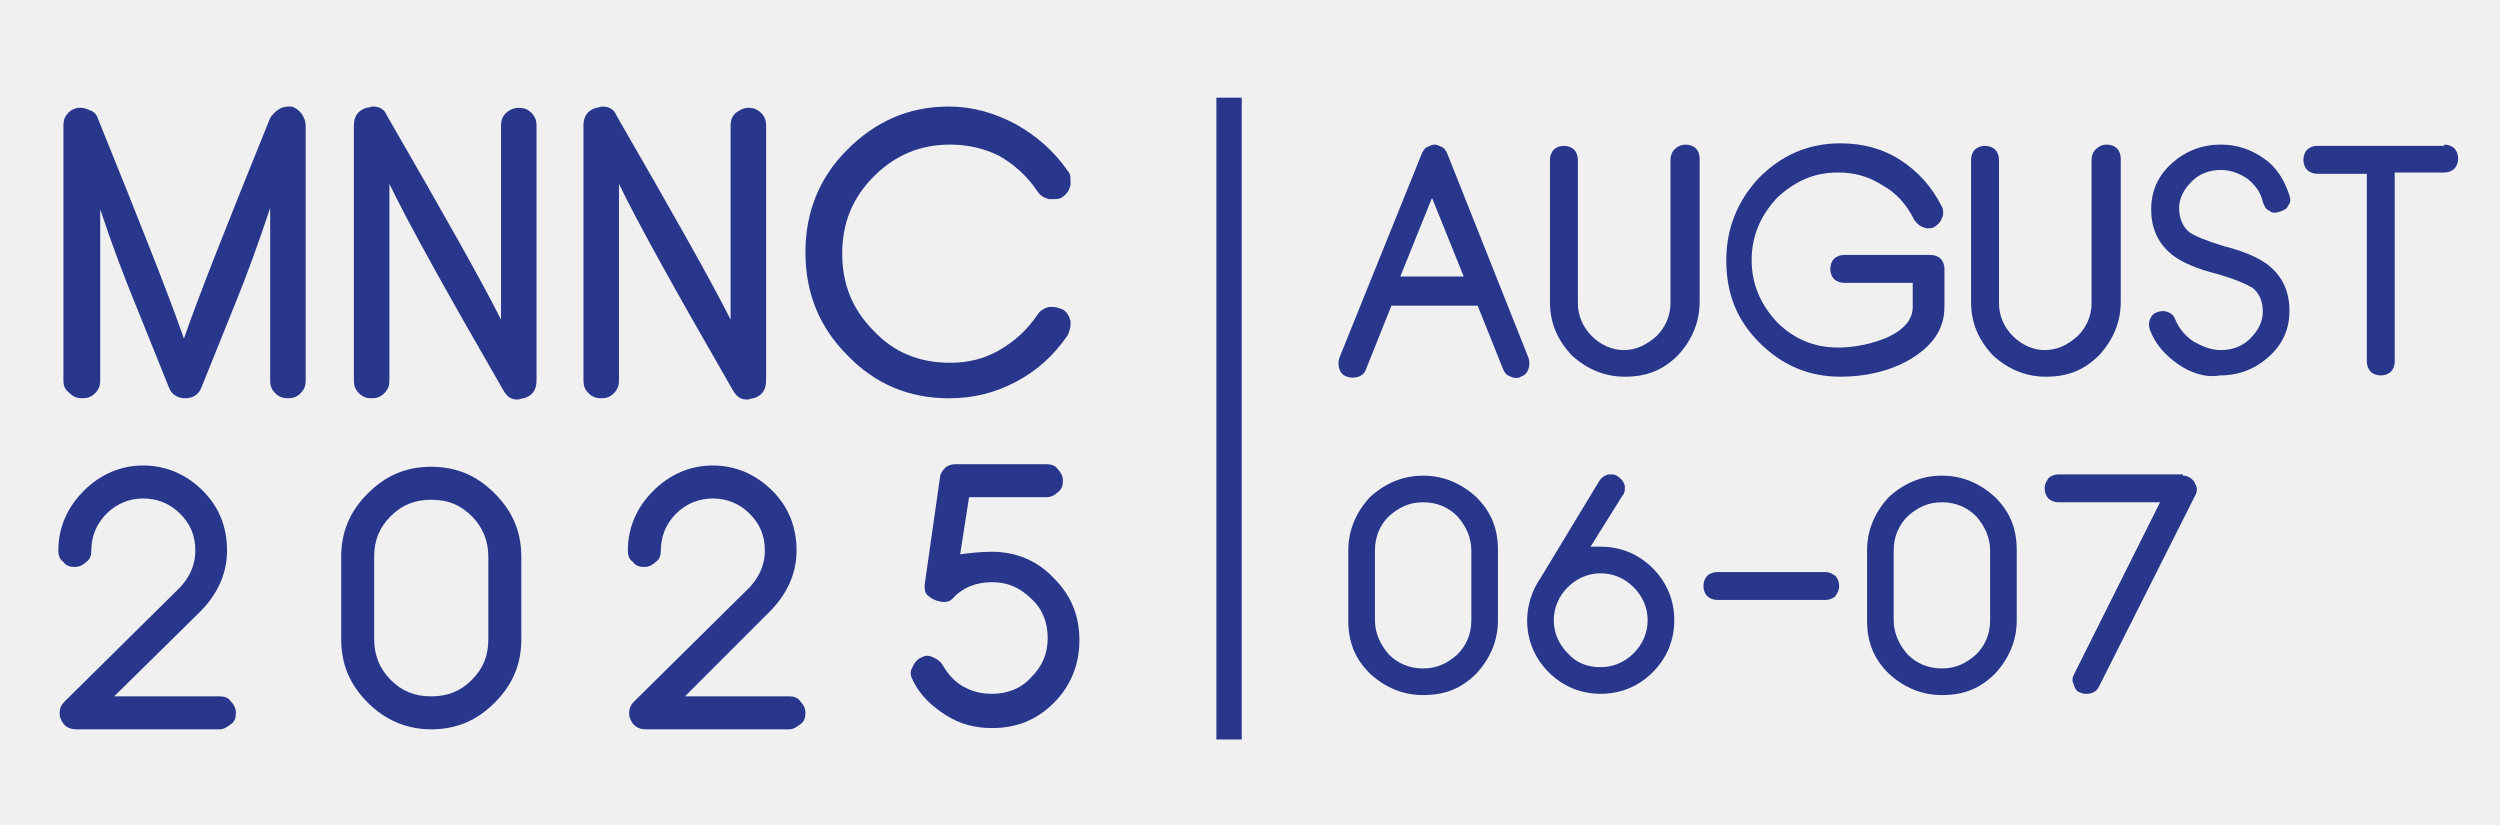
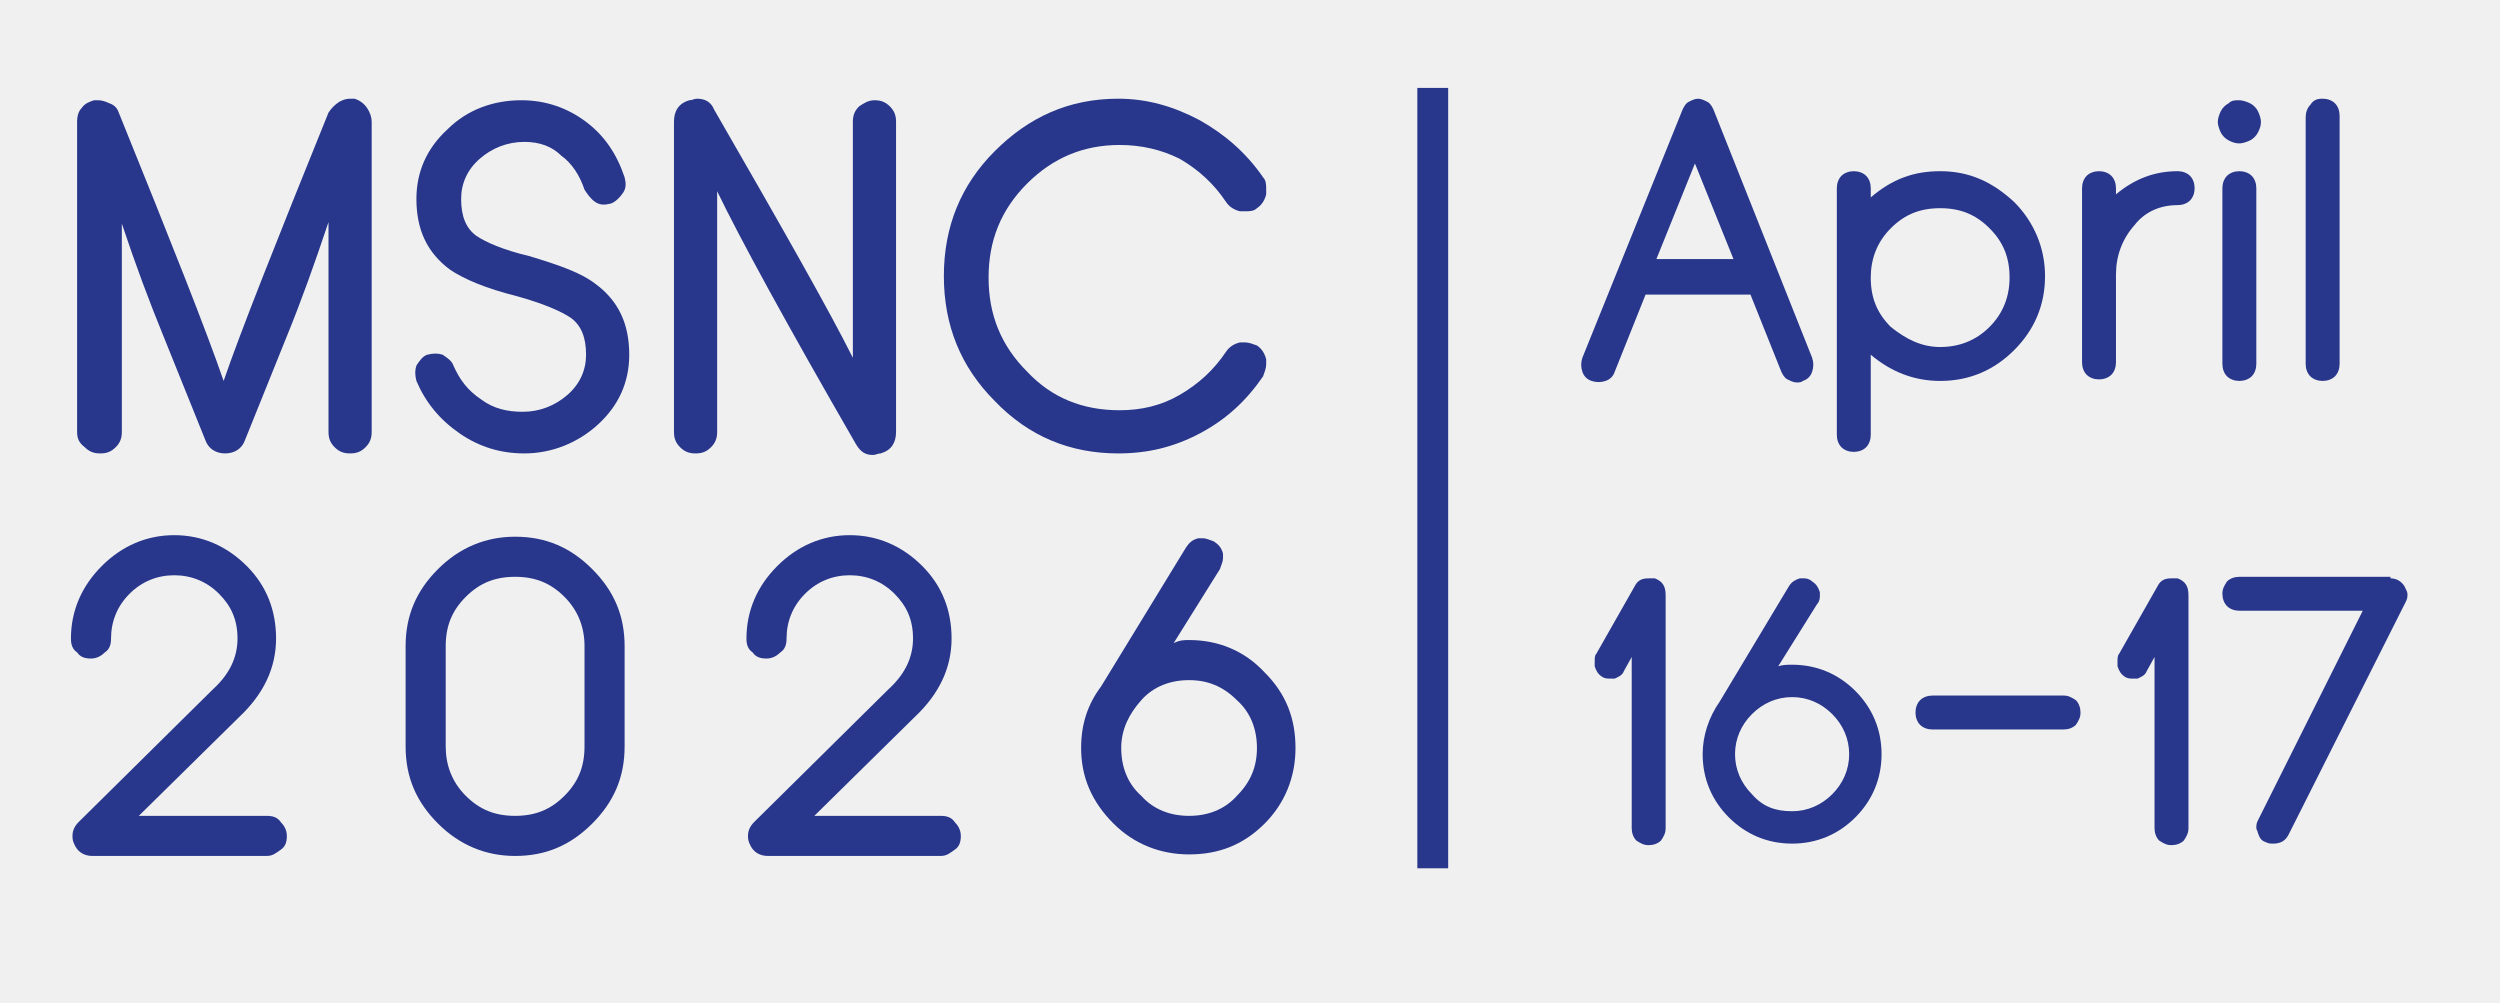
- <svg xmlns="http://www.w3.org/2000/svg" version="1.1" id="Layer_1" x="0px" y="0px" viewBox="0 0 197.1 65" style="enable-background:new 0 0 197.1 65;" xml:space="preserve">
+ <svg xmlns="http://www.w3.org/2000/svg" version="1.1" id="Layer_1" x="0px" y="0px" viewBox="0 0 162.1 65" style="enable-background:new 0 0 162.1 65;" xml:space="preserve">
  <style type="text/css">
	.st0{fill:#2F2F2F;}
	.st1{fill:#B21A81;}
	.st2{fill:#FFFFFF;}
	.st3{fill:#3C3E3D;}
	.st4{fill:#31BFC3;}
	.st5{opacity:0.25;}
	.st6{fill:#808080;}
	.st7{fill:none;stroke:#808080;stroke-width:0.398;stroke-miterlimit:10;}
	.st8{fill:#93B48E;}
	.st9{opacity:0.88;fill:none;stroke:#93B48E;stroke-width:0.914;stroke-miterlimit:10;}
	.st10{fill:#E9A036;}
	.st11{fill:#A95A21;}
	.st12{fill:none;stroke:#DE001C;stroke-width:0.487;stroke-miterlimit:10;}
	.st13{fill:#1C816E;}
	.st14{fill:#5BB9A4;}
	.st15{fill:#122D24;}
	.st16{fill:#175929;}
	.st17{fill:#80BC27;}
	.st18{fill:#7FBA28;}
	.st19{fill:#7FB829;}
	.st20{fill:#80BC28;}
	.st21{fill:#80BC2A;}
	.st22{fill:#3C7651;}
	.st23{fill:#3B7550;}
	.st24{fill:#80AA94;}
	.st25{fill:#FAFCFC;}
	.st26{fill:#25524A;}
	.st27{fill:#A9A01F;}
	.st28{fill:#23995B;}
	.st29{fill:#1D4479;}
	.st30{fill:none;stroke:#262728;stroke-width:1.077;stroke-miterlimit:10;}
	.st31{fill:#28378C;}
	.st32{fill:#40A6E2;}
	.st33{fill:#FCCE1C;}
	.st34{fill:none;stroke:#737373;stroke-width:1.11;stroke-miterlimit:10;}
	.st35{fill:#00B9D7;}
	.st36{fill:none;stroke:#FFFFFF;stroke-width:1.562;stroke-miterlimit:10;}
	.st37{fill:#2B3A3B;}
	.st38{fill:none;stroke:#6E1215;stroke-width:0.642;stroke-miterlimit:10;}
	.st39{fill:none;stroke:#6E1215;stroke-width:0.447;stroke-miterlimit:10;}
	.st40{opacity:0.88;fill:none;stroke:#93B48E;stroke-width:0.56;stroke-miterlimit:10;}
	.st41{fill:none;stroke:#FFFFFF;stroke-width:0.94;stroke-miterlimit:10;}
	.st42{fill:none;stroke:#737373;stroke-width:0.501;stroke-miterlimit:10;}
	.st43{fill:none;stroke:#FFFFFF;stroke-width:1.389;stroke-miterlimit:10;}
	.st44{fill:none;stroke:#737373;stroke-width:0.74;stroke-miterlimit:10;}
	.st45{fill:none;stroke:#23995B;stroke-width:0.663;stroke-miterlimit:10;}
	.st46{fill:none;stroke:#23995B;stroke-width:0.396;stroke-miterlimit:10;}
	.st47{fill:none;stroke:#28378C;stroke-width:2;stroke-miterlimit:10;}
	.st48{fill:none;stroke:#28378C;stroke-width:1.091;stroke-miterlimit:10;}
	.st49{fill:#96AFCE;}
	.st50{fill:#3B3888;}
- 	.st51{fill:#F2F3F1;}
- 	.st52{fill:#F2F3F2;}
- 	.st53{fill:#F1F6F2;}
- 	.st54{fill:#EFF2F0;}
- 	.st55{fill:#DFE8E2;}
- 	.st56{fill:#EDF0EC;}
- 	.st57{fill:#3CA835;}
- 	.st58{fill:none;stroke:#DE001C;stroke-width:0.451;stroke-miterlimit:10;}
- 	.st59{fill:none;stroke:#DE001C;stroke-width:0.198;stroke-miterlimit:10;}
- 	.st60{fill:none;stroke:#DE001C;stroke-width:0.354;stroke-miterlimit:10;}
- 	.st61{fill:none;stroke:#808080;stroke-width:0.342;stroke-miterlimit:10;}
- 	.st62{fill:none;stroke:#808080;stroke-width:0.228;stroke-miterlimit:10;}
- 	.st63{fill:#020201;}
- 	.st64{fill:#37B2B5;}
- 	.st65{fill:#000100;}
- 	.st66{fill:none;stroke:#C85119;stroke-width:0.847;stroke-miterlimit:10;}
- 	.st67{fill:#C85119;}
- 	.st68{fill:#1A1718;}
- 	.st69{fill:none;stroke:#96AFCE;stroke-width:0.524;stroke-miterlimit:10;}
- 	.st70{fill:none;stroke:#808080;stroke-width:0.736;stroke-miterlimit:10;}
- 	.st71{fill:none;stroke:#25524A;stroke-width:1.193;stroke-miterlimit:10;}
+ 	.st51{fill:none;stroke:#DE001C;stroke-width:0.451;stroke-miterlimit:10;}
+ 	.st52{fill:none;stroke:#DE001C;stroke-width:0.198;stroke-miterlimit:10;}
+ 	.st53{fill:none;stroke:#DE001C;stroke-width:0.354;stroke-miterlimit:10;}
+ 	.st54{fill:none;stroke:#808080;stroke-width:0.342;stroke-miterlimit:10;}
+ 	.st55{fill:none;stroke:#808080;stroke-width:0.228;stroke-miterlimit:10;}
+ 	.st56{fill:#37B2B5;}
+ 	.st57{fill:#000100;}
+ 	.st58{fill:none;stroke:#C85119;stroke-width:0.847;stroke-miterlimit:10;}
+ 	.st59{fill:#C85119;}
+ 	.st60{fill:#1A1718;}
+ 	.st61{fill:none;stroke:#96AFCE;stroke-width:0.524;stroke-miterlimit:10;}
+ 	.st62{fill:#F2F3F1;}
+ 	.st63{fill:#F2F3F2;}
+ 	.st64{fill:#F1F6F2;}
+ 	.st65{fill:#EFF2F0;}
+ 	.st66{fill:#DFE8E2;}
+ 	.st67{fill:#EDF0EC;}
+ 	.st68{fill:none;stroke:#808080;stroke-width:0.736;stroke-miterlimit:10;}
+ 	.st69{fill:none;stroke:#25524A;stroke-width:1.193;stroke-miterlimit:10;}
+ 	.st70{fill:#3CA835;}
+ 	.st71{fill:#020201;}
	.st72{fill:#37B2B5;stroke:#37B2B5;stroke-width:0.682;stroke-miterlimit:10;}
	.st73{fill:#737373;}
	.st74{fill:#0B4485;}
	.st75{fill:none;stroke:#262728;stroke-width:1.19;stroke-miterlimit:10;}
	.st76{fill:#6E1215;}
	.st77{opacity:0.88;}
	.st78{fill:#DE001C;}
	.st79{fill:#DF001B;}
	.st80{fill:#020201;stroke:#FFFFFF;stroke-width:0.541;stroke-miterlimit:10;}
	.st81{fill:#DF001B;stroke:#FFFFFF;stroke-width:0.541;stroke-miterlimit:10;}
	.st82{fill:#FFFFFF;stroke:#FFFFFF;stroke-width:2;stroke-miterlimit:10;}
	.st83{fill:#23985B;}
	.st84{fill:#262728;}
	.st85{fill:none;stroke:#FFFFFF;stroke-width:1.614;stroke-miterlimit:10;}
	.st86{fill:none;stroke:#737373;stroke-width:0.765;stroke-miterlimit:10;}
	.st87{fill:none;stroke:#808080;stroke-width:0.367;stroke-miterlimit:10;}
	.st88{fill:none;stroke:#40A6E2;stroke-width:1.408;stroke-miterlimit:10;}
	.st89{fill:#DF001B;stroke:#FFFFFF;stroke-width:0.456;stroke-miterlimit:10;}
	.st90{fill:#1A1818;}
</style>
  <g>
    <g>
-       <path class="st31" d="M120.5,28.2c0.1,0.3,0.1,0.6,0,0.9c-0.1,0.3-0.3,0.5-0.6,0.6c-0.1,0.1-0.3,0.1-0.4,0.1    c-0.2,0-0.4-0.1-0.6-0.2c-0.2-0.1-0.3-0.3-0.4-0.5l-2-5h-6.8l-2,5c-0.1,0.3-0.3,0.5-0.6,0.6c-0.3,0.1-0.6,0.1-0.9,0    s-0.5-0.3-0.6-0.6c-0.1-0.3-0.1-0.6,0-0.9l6.5-16.1c0.1-0.2,0.2-0.4,0.4-0.5c0.2-0.1,0.4-0.2,0.6-0.2c0.2,0,0.4,0.1,0.6,0.2    c0.2,0.1,0.3,0.3,0.4,0.5L120.5,28.2z M115.4,21.8l-2.5-6.2l-2.5,6.2H115.4z" />
-       <path class="st31" d="M132.9,11.4c0.3,0,0.6,0.1,0.8,0.3c0.2,0.2,0.3,0.5,0.3,0.8v11.3c0,1.6-0.6,3-1.7,4.2    c-1.2,1.2-2.5,1.7-4.2,1.7c-1.6,0-3-0.6-4.2-1.7c-1.1-1.2-1.7-2.5-1.7-4.2V12.6c0-0.3,0.1-0.6,0.3-0.8c0.2-0.2,0.5-0.3,0.8-0.3    c0.3,0,0.6,0.1,0.8,0.3c0.2,0.2,0.3,0.5,0.3,0.8v11.3c0,1,0.4,1.9,1.1,2.6c0.7,0.7,1.6,1.1,2.5,1.1c1,0,1.8-0.4,2.6-1.1    c0.7-0.7,1.1-1.6,1.1-2.6V12.6c0-0.3,0.1-0.6,0.3-0.8C132.3,11.5,132.6,11.4,132.9,11.4z" />
-       <path class="st31" d="M152.2,20.1c0.3,0,0.6,0.1,0.8,0.3c0.2,0.2,0.3,0.5,0.3,0.8v3c0,1.8-1,3.2-3,4.3c-1.5,0.8-3.3,1.2-5.2,1.2    c-2.5,0-4.6-0.9-6.4-2.7c-1.8-1.8-2.6-3.9-2.6-6.5c0-2.5,0.9-4.7,2.6-6.5c1.8-1.8,3.9-2.7,6.4-2.7c1.7,0,3.3,0.4,4.7,1.3    c1.4,0.9,2.5,2.1,3.3,3.7c0.1,0.2,0.1,0.3,0.1,0.5c0,0.1,0,0.2-0.1,0.4c-0.1,0.3-0.3,0.5-0.6,0.7c-0.2,0.1-0.3,0.1-0.5,0.1    c-0.1,0-0.2,0-0.4-0.1c-0.3-0.1-0.5-0.3-0.7-0.6c-0.6-1.2-1.4-2.1-2.5-2.7c-1.1-0.7-2.2-1-3.5-1c-1.9,0-3.4,0.7-4.8,2    c-1.3,1.4-2,3-2,4.9c0,1.9,0.7,3.5,2,4.9c1.3,1.3,2.9,2,4.8,2c1.4,0,2.7-0.3,3.9-0.8c1.3-0.6,2-1.4,2-2.4v-1.9h-5.4    c-0.3,0-0.6-0.1-0.8-0.3c-0.2-0.2-0.3-0.5-0.3-0.8c0-0.3,0.1-0.6,0.3-0.8c0.2-0.2,0.5-0.3,0.8-0.3H152.2z" />
-       <path class="st31" d="M166.1,11.4c0.3,0,0.6,0.1,0.8,0.3c0.2,0.2,0.3,0.5,0.3,0.8v11.3c0,1.6-0.6,3-1.7,4.2    c-1.2,1.2-2.5,1.7-4.2,1.7c-1.6,0-3-0.6-4.2-1.7c-1.1-1.2-1.7-2.5-1.7-4.2V12.6c0-0.3,0.1-0.6,0.3-0.8c0.2-0.2,0.5-0.3,0.8-0.3    c0.3,0,0.6,0.1,0.8,0.3c0.2,0.2,0.3,0.5,0.3,0.8v11.3c0,1,0.4,1.9,1.1,2.6c0.7,0.7,1.6,1.1,2.5,1.1c1,0,1.8-0.4,2.6-1.1    c0.7-0.7,1.1-1.6,1.1-2.6V12.6c0-0.3,0.1-0.6,0.3-0.8C165.5,11.5,165.8,11.4,166.1,11.4z" />
-       <path class="st31" d="M171.7,28.7c-1-0.7-1.8-1.6-2.2-2.7c-0.1-0.3-0.1-0.6,0-0.8c0.1-0.3,0.3-0.5,0.6-0.6c0.3-0.1,0.6-0.1,0.8,0    c0.3,0.1,0.5,0.3,0.6,0.6c0.3,0.7,0.8,1.3,1.4,1.7c0.7,0.4,1.4,0.7,2.2,0.7c0.9,0,1.7-0.3,2.3-0.9c0.6-0.6,1-1.3,1-2.1    c0-0.9-0.3-1.5-0.8-1.9c-0.5-0.3-1.4-0.7-2.8-1.1c-1.6-0.4-2.7-0.9-3.4-1.4c-1.2-0.9-1.8-2.1-1.8-3.7c0-1.4,0.5-2.6,1.6-3.6    c1.1-1,2.4-1.5,3.9-1.5c1.3,0,2.4,0.4,3.4,1.1c1,0.7,1.6,1.7,2,2.9c0.1,0.3,0.1,0.6-0.1,0.8c-0.1,0.3-0.4,0.4-0.7,0.5    c-0.3,0.1-0.6,0.1-0.8-0.1c-0.3-0.1-0.4-0.4-0.5-0.7c-0.2-0.8-0.6-1.3-1.2-1.8c-0.6-0.4-1.3-0.7-2.1-0.7c-0.9,0-1.7,0.3-2.3,0.9    c-0.6,0.6-1,1.3-1,2.1c0,0.8,0.3,1.5,0.8,1.9c0.4,0.3,1.4,0.7,2.7,1.1c1.6,0.4,2.7,0.9,3.4,1.4c1.2,0.9,1.8,2.1,1.8,3.7    c0,1.4-0.5,2.6-1.6,3.6s-2.4,1.5-3.9,1.5C173.9,29.8,172.7,29.4,171.7,28.7z" />
-       <path class="st31" d="M192.7,11.4c0.3,0,0.6,0.1,0.8,0.3c0.2,0.2,0.3,0.5,0.3,0.8s-0.1,0.6-0.3,0.8c-0.2,0.2-0.5,0.3-0.8,0.3h-3.9    v14.9c0,0.3-0.1,0.6-0.3,0.8c-0.2,0.2-0.5,0.3-0.8,0.3c-0.3,0-0.6-0.1-0.8-0.3c-0.2-0.2-0.3-0.5-0.3-0.8V13.7h-3.9    c-0.3,0-0.6-0.1-0.8-0.3c-0.2-0.2-0.3-0.5-0.3-0.8s0.1-0.6,0.3-0.8c0.2-0.2,0.5-0.3,0.8-0.3H192.7z" />
-       <path class="st31" d="M112.2,37.5c1.6,0,3,0.6,4.2,1.7c1.2,1.2,1.7,2.5,1.7,4.2v5.5c0,1.6-0.6,3-1.7,4.2c-1.2,1.2-2.5,1.7-4.2,1.7    c-1.6,0-3-0.6-4.2-1.7c-1.2-1.2-1.7-2.5-1.7-4.2v-5.5c0-1.6,0.6-3,1.7-4.2C109.2,38.1,110.6,37.5,112.2,37.5z M116,43.4    c0-1-0.4-1.9-1.1-2.7c-0.7-0.7-1.6-1.1-2.7-1.1s-1.9,0.4-2.7,1.1c-0.7,0.7-1.1,1.6-1.1,2.7v5.5c0,1,0.4,1.9,1.1,2.7    c0.7,0.7,1.6,1.1,2.7,1.1s1.9-0.4,2.7-1.1c0.7-0.7,1.1-1.6,1.1-2.7V43.4z" />
-       <path class="st31" d="M126.2,43.1c1.6,0,3,0.6,4.1,1.7c1.1,1.1,1.7,2.5,1.7,4.1s-0.6,3-1.7,4.1c-1.1,1.1-2.5,1.7-4.1,1.7    c-1.6,0-3-0.6-4.1-1.7c-1.1-1.1-1.7-2.5-1.7-4.1c0-1.2,0.4-2.4,1.1-3.4l4.6-7.6c0.2-0.3,0.4-0.4,0.7-0.5c0.1,0,0.2,0,0.3,0    c0.2,0,0.4,0.1,0.5,0.2c0.3,0.2,0.4,0.4,0.5,0.7c0,0.1,0,0.2,0,0.3c0,0.2-0.1,0.4-0.2,0.5l-2.5,4C125.7,43.1,126,43.1,126.2,43.1z     M126.2,52.6c1,0,1.9-0.4,2.6-1.1c0.7-0.7,1.1-1.6,1.1-2.6c0-1-0.4-1.9-1.1-2.6c-0.7-0.7-1.6-1.1-2.6-1.1c-1,0-1.9,0.4-2.6,1.1    c-0.7,0.7-1.1,1.6-1.1,2.6c0,1,0.4,1.9,1.1,2.6C124.3,52.3,125.2,52.6,126.2,52.6z" />
-       <path class="st31" d="M143.9,45.1c0.3,0,0.5,0.1,0.8,0.3c0.2,0.2,0.3,0.5,0.3,0.8c0,0.3-0.1,0.5-0.3,0.8c-0.2,0.2-0.5,0.3-0.8,0.3    h-8.5c-0.3,0-0.6-0.1-0.8-0.3c-0.2-0.2-0.3-0.5-0.3-0.8c0-0.3,0.1-0.6,0.3-0.8c0.2-0.2,0.5-0.3,0.8-0.3H143.9z" />
-       <path class="st31" d="M153.1,37.5c1.6,0,3,0.6,4.2,1.7c1.2,1.2,1.7,2.5,1.7,4.2v5.5c0,1.6-0.6,3-1.7,4.2c-1.2,1.2-2.5,1.7-4.2,1.7    c-1.6,0-3-0.6-4.2-1.7c-1.2-1.2-1.7-2.5-1.7-4.2v-5.5c0-1.6,0.6-3,1.7-4.2C150.1,38.1,151.5,37.5,153.1,37.5z M156.9,43.4    c0-1-0.4-1.9-1.1-2.7c-0.7-0.7-1.6-1.1-2.7-1.1s-1.9,0.4-2.7,1.1c-0.7,0.7-1.1,1.6-1.1,2.7v5.5c0,1,0.4,1.9,1.1,2.7    c0.7,0.7,1.6,1.1,2.7,1.1s1.9-0.4,2.7-1.1c0.7-0.7,1.1-1.6,1.1-2.7V43.4z" />
-       <path class="st31" d="M172.1,37.5c0.4,0,0.7,0.2,0.9,0.5c0.1,0.2,0.2,0.4,0.2,0.5c0,0.2,0,0.3-0.1,0.5l-7.6,15.1    c-0.2,0.4-0.5,0.6-1,0.6c-0.2,0-0.3,0-0.5-0.1c-0.3-0.1-0.4-0.3-0.5-0.6c0-0.1-0.1-0.2-0.1-0.3c0-0.2,0-0.3,0.1-0.5l6.8-13.6h-8    c-0.3,0-0.6-0.1-0.8-0.3c-0.2-0.2-0.3-0.5-0.3-0.8s0.1-0.5,0.3-0.8c0.2-0.2,0.5-0.3,0.8-0.3H172.1z" />
+       <path class="st31" d="M117.5,23.2c0.1,0.3,0.1,0.6,0,0.9c-0.1,0.3-0.3,0.5-0.6,0.6c-0.1,0.1-0.3,0.1-0.4,0.1    c-0.2,0-0.4-0.1-0.6-0.2c-0.2-0.1-0.3-0.3-0.4-0.5l-2-5h-6.8l-2,5c-0.1,0.3-0.3,0.5-0.6,0.6c-0.3,0.1-0.6,0.1-0.9,0    s-0.5-0.3-0.6-0.6c-0.1-0.3-0.1-0.6,0-0.9l6.5-16.1c0.1-0.2,0.2-0.4,0.4-0.5c0.2-0.1,0.4-0.2,0.6-0.2c0.2,0,0.4,0.1,0.6,0.2    c0.2,0.1,0.3,0.3,0.4,0.5L117.5,23.2z M112.4,16.8l-2.5-6.2l-2.5,6.2H112.4z" />
+       <path class="st31" d="M125.8,11.1c1.9,0,3.4,0.7,4.8,2c1.3,1.3,2,3,2,4.8c0,1.9-0.7,3.5-2,4.8c-1.3,1.3-2.9,2-4.8,2    c-1.7,0-3.2-0.6-4.5-1.7v5.2c0,0.3-0.1,0.6-0.3,0.8c-0.2,0.2-0.5,0.3-0.8,0.3c-0.3,0-0.6-0.1-0.8-0.3c-0.2-0.2-0.3-0.5-0.3-0.8    V12.2c0-0.3,0.1-0.6,0.3-0.8c0.2-0.2,0.5-0.3,0.8-0.3c0.3,0,0.6,0.1,0.8,0.3c0.2,0.2,0.3,0.5,0.3,0.8v0.6    C122.7,11.6,124.1,11.1,125.8,11.1z M125.8,22.5c1.2,0,2.3-0.4,3.2-1.3c0.9-0.9,1.3-2,1.3-3.2c0-1.3-0.4-2.3-1.3-3.2    c-0.9-0.9-1.9-1.3-3.2-1.3s-2.3,0.4-3.2,1.3c-0.9,0.9-1.3,2-1.3,3.2c0,1.3,0.4,2.3,1.3,3.2C123.6,22,124.6,22.5,125.8,22.5z" />
+       <path class="st31" d="M141.2,11.1c0.3,0,0.6,0.1,0.8,0.3c0.2,0.2,0.3,0.5,0.3,0.8s-0.1,0.6-0.3,0.8c-0.2,0.2-0.5,0.3-0.8,0.3    c-1.1,0-2.1,0.4-2.8,1.3c-0.8,0.9-1.2,2-1.2,3.2v5.7c0,0.3-0.1,0.6-0.3,0.8c-0.2,0.2-0.5,0.3-0.8,0.3c-0.3,0-0.6-0.1-0.8-0.3    c-0.2-0.2-0.3-0.5-0.3-0.8V12.2c0-0.3,0.1-0.6,0.3-0.8c0.2-0.2,0.5-0.3,0.8-0.3c0.3,0,0.6,0.1,0.8,0.3c0.2,0.2,0.3,0.5,0.3,0.8    v0.4C138.4,11.6,139.7,11.1,141.2,11.1z" />
+       <path class="st31" d="M145.2,6.5c0.2,0,0.5,0.1,0.7,0.2c0.2,0.1,0.4,0.3,0.5,0.5c0.1,0.2,0.2,0.5,0.2,0.7c0,0.3-0.1,0.5-0.2,0.7    c-0.1,0.2-0.3,0.4-0.5,0.5c-0.2,0.1-0.5,0.2-0.7,0.2c-0.3,0-0.5-0.1-0.7-0.2c-0.2-0.1-0.4-0.3-0.5-0.5c-0.1-0.2-0.2-0.5-0.2-0.7    c0-0.2,0.1-0.5,0.2-0.7c0.1-0.2,0.3-0.4,0.5-0.5C144.7,6.5,144.9,6.5,145.2,6.5z M145.2,11.1c0.3,0,0.6,0.1,0.8,0.3    c0.2,0.2,0.3,0.5,0.3,0.8v11.4c0,0.3-0.1,0.6-0.3,0.8c-0.2,0.2-0.5,0.3-0.8,0.3c-0.3,0-0.6-0.1-0.8-0.3c-0.2-0.2-0.3-0.5-0.3-0.8    V12.2c0-0.3,0.1-0.6,0.3-0.8C144.6,11.2,144.9,11.1,145.2,11.1z" />
+       <path class="st31" d="M150.6,6.4c0.3,0,0.6,0.1,0.8,0.3c0.2,0.2,0.3,0.5,0.3,0.8v16.1c0,0.3-0.1,0.6-0.3,0.8    c-0.2,0.2-0.5,0.3-0.8,0.3c-0.3,0-0.6-0.1-0.8-0.3c-0.2-0.2-0.3-0.5-0.3-0.8V7.6c0-0.3,0.1-0.6,0.3-0.8    C150,6.5,150.2,6.4,150.6,6.4z" />
+       <path class="st31" d="M108,38.6v15.1c0,0.3-0.1,0.5-0.3,0.8c-0.2,0.2-0.5,0.3-0.8,0.3c-0.3,0-0.5-0.1-0.8-0.3    c-0.2-0.2-0.3-0.5-0.3-0.8V42.6l-0.5,0.9c-0.1,0.3-0.4,0.4-0.6,0.5c-0.1,0-0.2,0-0.3,0c-0.2,0-0.3,0-0.5-0.1    c-0.3-0.2-0.4-0.4-0.5-0.7c0-0.1,0-0.2,0-0.3c0-0.2,0-0.4,0.1-0.5L106,38c0.2-0.4,0.5-0.5,0.9-0.5c0.1,0,0.2,0,0.4,0    C107.8,37.7,108,38,108,38.6z" />
+       <path class="st31" d="M116.2,43.1c1.6,0,3,0.6,4.1,1.7c1.1,1.1,1.7,2.5,1.7,4.1s-0.6,3-1.7,4.1c-1.1,1.1-2.5,1.7-4.1,1.7    c-1.6,0-3-0.6-4.1-1.7c-1.1-1.1-1.7-2.5-1.7-4.1c0-1.2,0.4-2.4,1.1-3.4L116,38c0.2-0.3,0.4-0.4,0.7-0.5c0.1,0,0.2,0,0.3,0    c0.2,0,0.4,0.1,0.5,0.2c0.3,0.2,0.4,0.4,0.5,0.7c0,0.1,0,0.2,0,0.3c0,0.2-0.1,0.4-0.2,0.5l-2.5,4    C115.6,43.1,115.9,43.1,116.2,43.1z M116.2,52.6c1,0,1.9-0.4,2.6-1.1c0.7-0.7,1.1-1.6,1.1-2.6c0-1-0.4-1.9-1.1-2.6    c-0.7-0.7-1.6-1.1-2.6-1.1c-1,0-1.9,0.4-2.6,1.1c-0.7,0.7-1.1,1.6-1.1,2.6c0,1,0.4,1.9,1.1,2.6C114.3,52.3,115.1,52.6,116.2,52.6z    " />
+       <path class="st31" d="M133.8,45.1c0.3,0,0.5,0.1,0.8,0.3c0.2,0.2,0.3,0.5,0.3,0.8c0,0.3-0.1,0.5-0.3,0.8c-0.2,0.2-0.5,0.3-0.8,0.3    h-8.5c-0.3,0-0.6-0.1-0.8-0.3c-0.2-0.2-0.3-0.5-0.3-0.8c0-0.3,0.1-0.6,0.3-0.8c0.2-0.2,0.5-0.3,0.8-0.3H133.8z" />
+       <path class="st31" d="M141.9,38.6v15.1c0,0.3-0.1,0.5-0.3,0.8c-0.2,0.2-0.5,0.3-0.8,0.3c-0.3,0-0.5-0.1-0.8-0.3    c-0.2-0.2-0.3-0.5-0.3-0.8V42.6l-0.5,0.9c-0.1,0.3-0.4,0.4-0.6,0.5c-0.1,0-0.2,0-0.3,0c-0.2,0-0.3,0-0.5-0.1    c-0.3-0.2-0.4-0.4-0.5-0.7c0-0.1,0-0.2,0-0.3c0-0.2,0-0.4,0.1-0.5l2.5-4.4c0.2-0.4,0.5-0.5,0.9-0.5c0.1,0,0.2,0,0.4,0    C141.7,37.7,141.9,38,141.9,38.6z" />
+       <path class="st31" d="M155,37.5c0.4,0,0.7,0.2,0.9,0.5c0.1,0.2,0.2,0.4,0.2,0.5c0,0.2,0,0.3-0.1,0.5l-7.6,15.1    c-0.2,0.4-0.5,0.6-1,0.6c-0.2,0-0.3,0-0.5-0.1c-0.3-0.1-0.4-0.3-0.5-0.6c0-0.1-0.1-0.2-0.1-0.3c0-0.2,0-0.3,0.1-0.5l6.8-13.6h-8    c-0.3,0-0.6-0.1-0.8-0.3c-0.2-0.2-0.3-0.5-0.3-0.8s0.1-0.5,0.3-0.8c0.2-0.2,0.5-0.3,0.8-0.3H155z" />
    </g>
    <g>
-       <rect x="95.9" y="7.7" class="st31" width="2" height="50.6" />
+       <rect x="91.9" y="5.7" class="st31" width="2" height="50.6" />
    </g>
    <g>
-       <path class="st31" d="M23.8,9c0.2,0.3,0.3,0.6,0.3,0.9V30c0,0.4-0.1,0.7-0.4,1c-0.3,0.3-0.6,0.4-1,0.4c-0.4,0-0.7-0.1-1-0.4    c-0.3-0.3-0.4-0.6-0.4-1V16.4c-0.9,2.7-1.8,5.2-2.7,7.4l-2.7,6.7c-0.2,0.6-0.7,0.9-1.3,0.9s-1.1-0.3-1.3-0.9l-2.7-6.7    c-0.9-2.2-1.8-4.6-2.7-7.3V30c0,0.4-0.1,0.7-0.4,1c-0.3,0.3-0.6,0.4-1,0.4c-0.4,0-0.7-0.1-1-0.4C5.1,30.7,5,30.4,5,30V9.9    C5,9.5,5.1,9.2,5.3,9c0.2-0.3,0.5-0.4,0.8-0.5c0.1,0,0.2,0,0.3,0c0.2,0,0.5,0.1,0.7,0.2C7.4,8.8,7.6,9,7.7,9.3    c3.4,8.4,5.7,14.2,6.8,17.4c1.1-3.2,3.4-9,6.8-17.4C21.5,9,21.7,8.8,22,8.6c0.2-0.1,0.4-0.2,0.7-0.2c0.1,0,0.2,0,0.3,0    C23.3,8.5,23.6,8.7,23.8,9z" />
-       <path class="st31" d="M40.9,8.5c0.4,0,0.7,0.1,1,0.4c0.3,0.3,0.4,0.6,0.4,1V30c0,0.7-0.3,1.2-1,1.4c-0.2,0-0.3,0.1-0.5,0.1    c-0.5,0-0.8-0.2-1.1-0.7c-4.5-7.8-7.5-13.2-9-16.3V30c0,0.4-0.1,0.7-0.4,1c-0.3,0.3-0.6,0.4-1,0.4c-0.4,0-0.7-0.1-1-0.4    c-0.3-0.3-0.4-0.6-0.4-1V9.9c0-0.7,0.3-1.2,1-1.4c0.2,0,0.3-0.1,0.5-0.1c0.5,0,0.9,0.2,1.1,0.7c4.5,7.8,7.5,13.1,9,16.1V9.9    c0-0.4,0.1-0.7,0.4-1C40.1,8.7,40.5,8.5,40.9,8.5z" />
-       <path class="st31" d="M59,8.5c0.4,0,0.7,0.1,1,0.4c0.3,0.3,0.4,0.6,0.4,1V30c0,0.7-0.3,1.2-1,1.4c-0.2,0-0.3,0.1-0.5,0.1    c-0.5,0-0.8-0.2-1.1-0.7c-4.5-7.8-7.5-13.2-9-16.3V30c0,0.4-0.1,0.7-0.4,1c-0.3,0.3-0.6,0.4-1,0.4c-0.4,0-0.7-0.1-1-0.4    c-0.3-0.3-0.4-0.6-0.4-1V9.9c0-0.7,0.3-1.2,1-1.4c0.2,0,0.3-0.1,0.5-0.1c0.5,0,0.9,0.2,1.1,0.7c4.5,7.8,7.5,13.1,9,16.1V9.9    c0-0.4,0.1-0.7,0.4-1C58.3,8.7,58.6,8.5,59,8.5z" />
-       <path class="st31" d="M74.9,11.4c-2.3,0-4.3,0.8-6,2.5c-1.7,1.7-2.5,3.7-2.5,6.1c0,2.4,0.8,4.4,2.5,6.1c1.6,1.7,3.6,2.5,6,2.5    c1.4,0,2.7-0.3,3.9-1c1.2-0.7,2.2-1.6,3-2.8c0.2-0.3,0.5-0.5,0.9-0.6c0.1,0,0.2,0,0.3,0c0.3,0,0.5,0.1,0.8,0.2    c0.3,0.2,0.5,0.5,0.6,0.9c0,0.1,0,0.2,0,0.3c0,0.3-0.1,0.5-0.2,0.8c-1.1,1.6-2.4,2.8-4.1,3.7c-1.7,0.9-3.4,1.3-5.3,1.3    c-3.1,0-5.8-1.1-8-3.4c-2.2-2.2-3.3-4.9-3.3-8.1c0-3.2,1.1-5.9,3.3-8.1c2.2-2.2,4.8-3.4,8-3.4c1.9,0,3.6,0.5,5.3,1.4    c1.6,0.9,3,2.1,4.1,3.7c0.2,0.2,0.2,0.5,0.2,0.8c0,0.1,0,0.2,0,0.3c-0.1,0.4-0.3,0.7-0.6,0.9c-0.2,0.2-0.5,0.2-0.8,0.2    c-0.1,0-0.2,0-0.3,0c-0.4-0.1-0.7-0.3-0.9-0.6c-0.8-1.2-1.8-2.1-3-2.8C77.6,11.7,76.3,11.4,74.9,11.4z" />
-       <path class="st31" d="M17.3,54.9c0.4,0,0.7,0.1,0.9,0.4c0.2,0.2,0.4,0.5,0.4,0.9s-0.1,0.7-0.4,0.9s-0.5,0.4-0.9,0.4H6    c-0.6,0-1-0.3-1.2-0.8c-0.1-0.2-0.1-0.4-0.1-0.5c0-0.3,0.1-0.6,0.4-0.9l8.7-8.6c1.1-1,1.6-2.1,1.6-3.3s-0.4-2.1-1.2-2.9    c-0.8-0.8-1.8-1.2-2.9-1.2s-2.1,0.4-2.9,1.2c-0.8,0.8-1.2,1.8-1.2,2.9c0,0.4-0.1,0.7-0.4,0.9c-0.2,0.2-0.5,0.4-0.9,0.4    s-0.7-0.1-0.9-0.4c-0.3-0.2-0.4-0.5-0.4-0.9c0-1.8,0.7-3.4,2-4.7c1.3-1.3,2.9-2,4.7-2s3.4,0.7,4.7,2c1.3,1.3,1.9,2.9,1.9,4.7    c0,1.9-0.8,3.6-2.4,5.1l-6.5,6.4H17.3z" />
-       <path class="st31" d="M34,36.8c2,0,3.6,0.7,5,2.1c1.4,1.4,2.1,3,2.1,5v6.5c0,2-0.7,3.6-2.1,5c-1.4,1.4-3,2.1-5,2.1    c-1.9,0-3.6-0.7-5-2.1c-1.4-1.4-2.1-3-2.1-5v-6.5c0-2,0.7-3.6,2.1-5C30.4,37.5,32,36.8,34,36.8z M38.5,43.9c0-1.2-0.4-2.3-1.3-3.2    c-0.9-0.9-1.9-1.3-3.2-1.3s-2.3,0.4-3.2,1.3c-0.9,0.9-1.3,1.9-1.3,3.2v6.5c0,1.2,0.4,2.3,1.3,3.2c0.9,0.9,1.9,1.3,3.2,1.3    s2.3-0.4,3.2-1.3c0.9-0.9,1.3-1.9,1.3-3.2V43.9z" />
-       <path class="st31" d="M62.2,54.9c0.4,0,0.7,0.1,0.9,0.4c0.2,0.2,0.4,0.5,0.4,0.9s-0.1,0.7-0.4,0.9s-0.5,0.4-0.9,0.4H50.9    c-0.6,0-1-0.3-1.2-0.8c-0.1-0.2-0.1-0.4-0.1-0.5c0-0.3,0.1-0.6,0.4-0.9l8.7-8.6c1.1-1,1.6-2.1,1.6-3.3s-0.4-2.1-1.2-2.9    c-0.8-0.8-1.8-1.2-2.9-1.2s-2.1,0.4-2.9,1.2c-0.8,0.8-1.2,1.8-1.2,2.9c0,0.4-0.1,0.7-0.4,0.9c-0.2,0.2-0.5,0.4-0.9,0.4    s-0.7-0.1-0.9-0.4c-0.3-0.2-0.4-0.5-0.4-0.9c0-1.8,0.7-3.4,2-4.7c1.3-1.3,2.9-2,4.7-2s3.4,0.7,4.7,2c1.3,1.3,1.9,2.9,1.9,4.7    c0,1.9-0.8,3.6-2.4,5.1L54,54.9H62.2z" />
-       <path class="st31" d="M78.2,43.5c1.9,0,3.6,0.7,4.9,2.1c1.4,1.4,2,3,2,4.9s-0.7,3.6-2,4.9c-1.4,1.4-3,2-4.9,2    c-1.3,0-2.5-0.3-3.6-1c-1.1-0.7-2-1.5-2.6-2.7c-0.1-0.2-0.2-0.4-0.2-0.6c0-0.1,0-0.3,0.1-0.4c0.1-0.3,0.3-0.6,0.6-0.8    c0.2-0.1,0.4-0.2,0.6-0.2c0.1,0,0.2,0,0.4,0.1c0.3,0.1,0.6,0.3,0.8,0.6c0.4,0.7,0.9,1.3,1.6,1.7c0.7,0.4,1.4,0.6,2.3,0.6    c1.2,0,2.3-0.4,3.1-1.3c0.9-0.9,1.3-1.9,1.3-3.1c0-1.2-0.4-2.3-1.3-3.1c-0.9-0.9-1.9-1.3-3.1-1.3s-2.3,0.4-3.1,1.3    c-0.3,0.3-0.7,0.3-1.1,0.2s-0.7-0.3-0.9-0.5s-0.2-0.5-0.2-0.8l1.2-8.4c0-0.3,0.2-0.6,0.4-0.8c0.2-0.2,0.5-0.3,0.8-0.3h7.2    c0.4,0,0.7,0.1,0.9,0.4c0.2,0.2,0.4,0.5,0.4,0.9s-0.1,0.7-0.4,0.9c-0.3,0.3-0.6,0.4-0.9,0.4h-6.1l-0.7,4.5    C76.5,43.6,77.3,43.5,78.2,43.5z" />
+       <path class="st31" d="M23.8,7c0.2,0.3,0.3,0.6,0.3,0.9V28c0,0.4-0.1,0.7-0.4,1c-0.3,0.3-0.6,0.4-1,0.4c-0.4,0-0.7-0.1-1-0.4    c-0.3-0.3-0.4-0.6-0.4-1V14.4c-0.9,2.7-1.8,5.2-2.7,7.4l-2.7,6.7c-0.2,0.6-0.7,0.9-1.3,0.9s-1.1-0.3-1.3-0.9l-2.7-6.7    c-0.9-2.2-1.8-4.6-2.7-7.3V28c0,0.4-0.1,0.7-0.4,1c-0.3,0.3-0.6,0.4-1,0.4c-0.4,0-0.7-0.1-1-0.4C5.1,28.7,5,28.4,5,28V7.9    C5,7.5,5.1,7.2,5.3,7c0.2-0.3,0.5-0.4,0.8-0.5c0.1,0,0.2,0,0.3,0c0.2,0,0.5,0.1,0.7,0.2C7.4,6.8,7.6,7,7.7,7.3    c3.4,8.4,5.7,14.2,6.8,17.4c1.1-3.2,3.4-9,6.8-17.4C21.5,7,21.7,6.8,22,6.6c0.2-0.1,0.4-0.2,0.7-0.2c0.1,0,0.2,0,0.3,0    C23.3,6.5,23.6,6.7,23.8,7z" />
+       <path class="st31" d="M29.8,28.1c-1.3-0.9-2.2-2-2.8-3.4c-0.1-0.4-0.1-0.7,0-1c0.2-0.3,0.4-0.6,0.7-0.7c0.4-0.1,0.7-0.1,1,0    c0.3,0.2,0.6,0.4,0.7,0.7c0.4,0.9,0.9,1.6,1.8,2.2c0.8,0.6,1.7,0.8,2.7,0.8c1.1,0,2.1-0.4,2.9-1.1c0.8-0.7,1.2-1.6,1.2-2.6    c0-1.1-0.3-1.9-1-2.4c-0.6-0.4-1.7-0.9-3.5-1.4c-2-0.5-3.4-1.1-4.3-1.7c-1.5-1.1-2.2-2.6-2.2-4.6c0-1.8,0.7-3.3,2-4.5    c1.3-1.3,3-1.9,4.8-1.9c1.6,0,3,0.5,4.2,1.4c1.2,0.9,2,2.1,2.5,3.6c0.1,0.4,0.1,0.7-0.1,1c-0.2,0.3-0.5,0.6-0.8,0.7    c-0.4,0.1-0.7,0.1-1-0.1c-0.3-0.2-0.5-0.5-0.7-0.8c-0.3-0.9-0.8-1.7-1.5-2.2C35.8,9.5,35,9.2,34,9.2c-1.1,0-2.1,0.4-2.9,1.1    c-0.8,0.7-1.2,1.6-1.2,2.6c0,1.1,0.3,1.9,1,2.4c0.6,0.4,1.7,0.9,3.4,1.3c2,0.6,3.4,1.1,4.3,1.8c1.5,1.1,2.2,2.6,2.2,4.6    c0,1.8-0.7,3.3-2,4.5s-3,1.9-4.8,1.9C32.5,29.4,31.1,29,29.8,28.1z" />
+       <path class="st31" d="M56.7,6.5c0.4,0,0.7,0.1,1,0.4c0.3,0.3,0.4,0.6,0.4,1V28c0,0.7-0.3,1.2-1,1.4c-0.2,0-0.3,0.1-0.5,0.1    c-0.5,0-0.8-0.2-1.1-0.7C51,21,48,15.5,46.5,12.4V28c0,0.4-0.1,0.7-0.4,1c-0.3,0.3-0.6,0.4-1,0.4c-0.4,0-0.7-0.1-1-0.4    c-0.3-0.3-0.4-0.6-0.4-1V7.9c0-0.7,0.3-1.2,1-1.4c0.2,0,0.3-0.1,0.5-0.1c0.5,0,0.9,0.2,1.1,0.7c4.5,7.8,7.5,13.1,9,16.1V7.9    c0-0.4,0.1-0.7,0.4-1C56,6.7,56.3,6.5,56.7,6.5z" />
+       <path class="st31" d="M72.6,9.4c-2.3,0-4.3,0.8-6,2.5c-1.7,1.7-2.5,3.7-2.5,6.1c0,2.4,0.8,4.4,2.5,6.1c1.6,1.7,3.6,2.5,6,2.5    c1.4,0,2.7-0.3,3.9-1c1.2-0.7,2.2-1.6,3-2.8c0.2-0.3,0.5-0.5,0.9-0.6c0.1,0,0.2,0,0.3,0c0.3,0,0.5,0.1,0.8,0.2    c0.3,0.2,0.5,0.5,0.6,0.9c0,0.1,0,0.2,0,0.3c0,0.3-0.1,0.5-0.2,0.8c-1.1,1.6-2.4,2.8-4.1,3.7c-1.7,0.9-3.4,1.3-5.3,1.3    c-3.1,0-5.8-1.1-8-3.4c-2.2-2.2-3.3-4.9-3.3-8.1c0-3.2,1.1-5.9,3.3-8.1c2.2-2.2,4.8-3.4,8-3.4c1.9,0,3.6,0.5,5.3,1.4    c1.6,0.9,3,2.1,4.1,3.7c0.2,0.2,0.2,0.5,0.2,0.8c0,0.1,0,0.2,0,0.3c-0.1,0.4-0.3,0.7-0.6,0.9c-0.2,0.2-0.5,0.2-0.8,0.2    c-0.1,0-0.2,0-0.3,0c-0.4-0.1-0.7-0.3-0.9-0.6c-0.8-1.2-1.8-2.1-3-2.8C75.3,9.7,74,9.4,72.6,9.4z" />
+       <path class="st31" d="M17.3,52.9c0.4,0,0.7,0.1,0.9,0.4c0.2,0.2,0.4,0.5,0.4,0.9s-0.1,0.7-0.4,0.9s-0.5,0.4-0.9,0.4H6    c-0.6,0-1-0.3-1.2-0.8c-0.1-0.2-0.1-0.4-0.1-0.5c0-0.3,0.1-0.6,0.4-0.9l8.7-8.6c1.1-1,1.6-2.1,1.6-3.3s-0.4-2.1-1.2-2.9    c-0.8-0.8-1.8-1.2-2.9-1.2s-2.1,0.4-2.9,1.2c-0.8,0.8-1.2,1.8-1.2,2.9c0,0.4-0.1,0.7-0.4,0.9c-0.2,0.2-0.5,0.4-0.9,0.4    s-0.7-0.1-0.9-0.4c-0.3-0.2-0.4-0.5-0.4-0.9c0-1.8,0.7-3.4,2-4.7c1.3-1.3,2.9-2,4.7-2s3.4,0.7,4.7,2c1.3,1.3,1.9,2.9,1.9,4.7    c0,1.9-0.8,3.6-2.4,5.1l-6.5,6.4H17.3z" />
+       <path class="st31" d="M33.4,34.8c2,0,3.6,0.7,5,2.1c1.4,1.4,2.1,3,2.1,5v6.5c0,2-0.7,3.6-2.1,5c-1.4,1.4-3,2.1-5,2.1    c-1.9,0-3.6-0.7-5-2.1c-1.4-1.4-2.1-3-2.1-5v-6.5c0-2,0.7-3.6,2.1-5C29.8,35.5,31.5,34.8,33.4,34.8z M37.9,41.9    c0-1.2-0.4-2.3-1.3-3.2c-0.9-0.9-1.9-1.3-3.2-1.3s-2.3,0.4-3.2,1.3c-0.9,0.9-1.3,1.9-1.3,3.2v6.5c0,1.2,0.4,2.3,1.3,3.2    c0.9,0.9,1.9,1.3,3.2,1.3s2.3-0.4,3.2-1.3c0.9-0.9,1.3-1.9,1.3-3.2V41.9z" />
+       <path class="st31" d="M61,52.9c0.4,0,0.7,0.1,0.9,0.4c0.2,0.2,0.4,0.5,0.4,0.9s-0.1,0.7-0.4,0.9s-0.5,0.4-0.9,0.4H49.8    c-0.6,0-1-0.3-1.2-0.8c-0.1-0.2-0.1-0.4-0.1-0.5c0-0.3,0.1-0.6,0.4-0.9l8.7-8.6c1.1-1,1.6-2.1,1.6-3.3s-0.4-2.1-1.2-2.9    c-0.8-0.8-1.8-1.2-2.9-1.2s-2.1,0.4-2.9,1.2c-0.8,0.8-1.2,1.8-1.2,2.9c0,0.4-0.1,0.7-0.4,0.9c-0.2,0.2-0.5,0.4-0.9,0.4    s-0.7-0.1-0.9-0.4c-0.3-0.2-0.4-0.5-0.4-0.9c0-1.8,0.7-3.4,2-4.7c1.3-1.3,2.9-2,4.7-2s3.4,0.7,4.7,2c1.3,1.3,1.9,2.9,1.9,4.7    c0,1.9-0.8,3.6-2.4,5.1l-6.5,6.4H61z" />
+       <path class="st31" d="M77.1,41.5c1.9,0,3.6,0.7,4.9,2.1c1.4,1.4,2,3,2,4.9s-0.7,3.6-2,4.9c-1.4,1.4-3,2-4.9,2s-3.6-0.7-4.9-2    c-1.4-1.4-2.1-3-2.1-4.9c0-1.5,0.4-2.8,1.3-4l5.5-9c0.2-0.3,0.4-0.5,0.8-0.6c0.1,0,0.2,0,0.3,0c0.2,0,0.4,0.1,0.7,0.2    c0.3,0.2,0.5,0.4,0.6,0.8c0,0.1,0,0.2,0,0.3c0,0.2-0.1,0.4-0.2,0.7l-3,4.8C76.5,41.5,76.8,41.5,77.1,41.5z M77.1,52.9    c1.2,0,2.3-0.4,3.1-1.3c0.9-0.9,1.3-1.9,1.3-3.1c0-1.2-0.4-2.3-1.3-3.1c-0.9-0.9-1.9-1.3-3.1-1.3c-1.2,0-2.3,0.4-3.1,1.3    s-1.3,1.9-1.3,3.1c0,1.2,0.4,2.3,1.3,3.1C74.8,52.5,75.9,52.9,77.1,52.9z" />
    </g>
  </g>
</svg>
